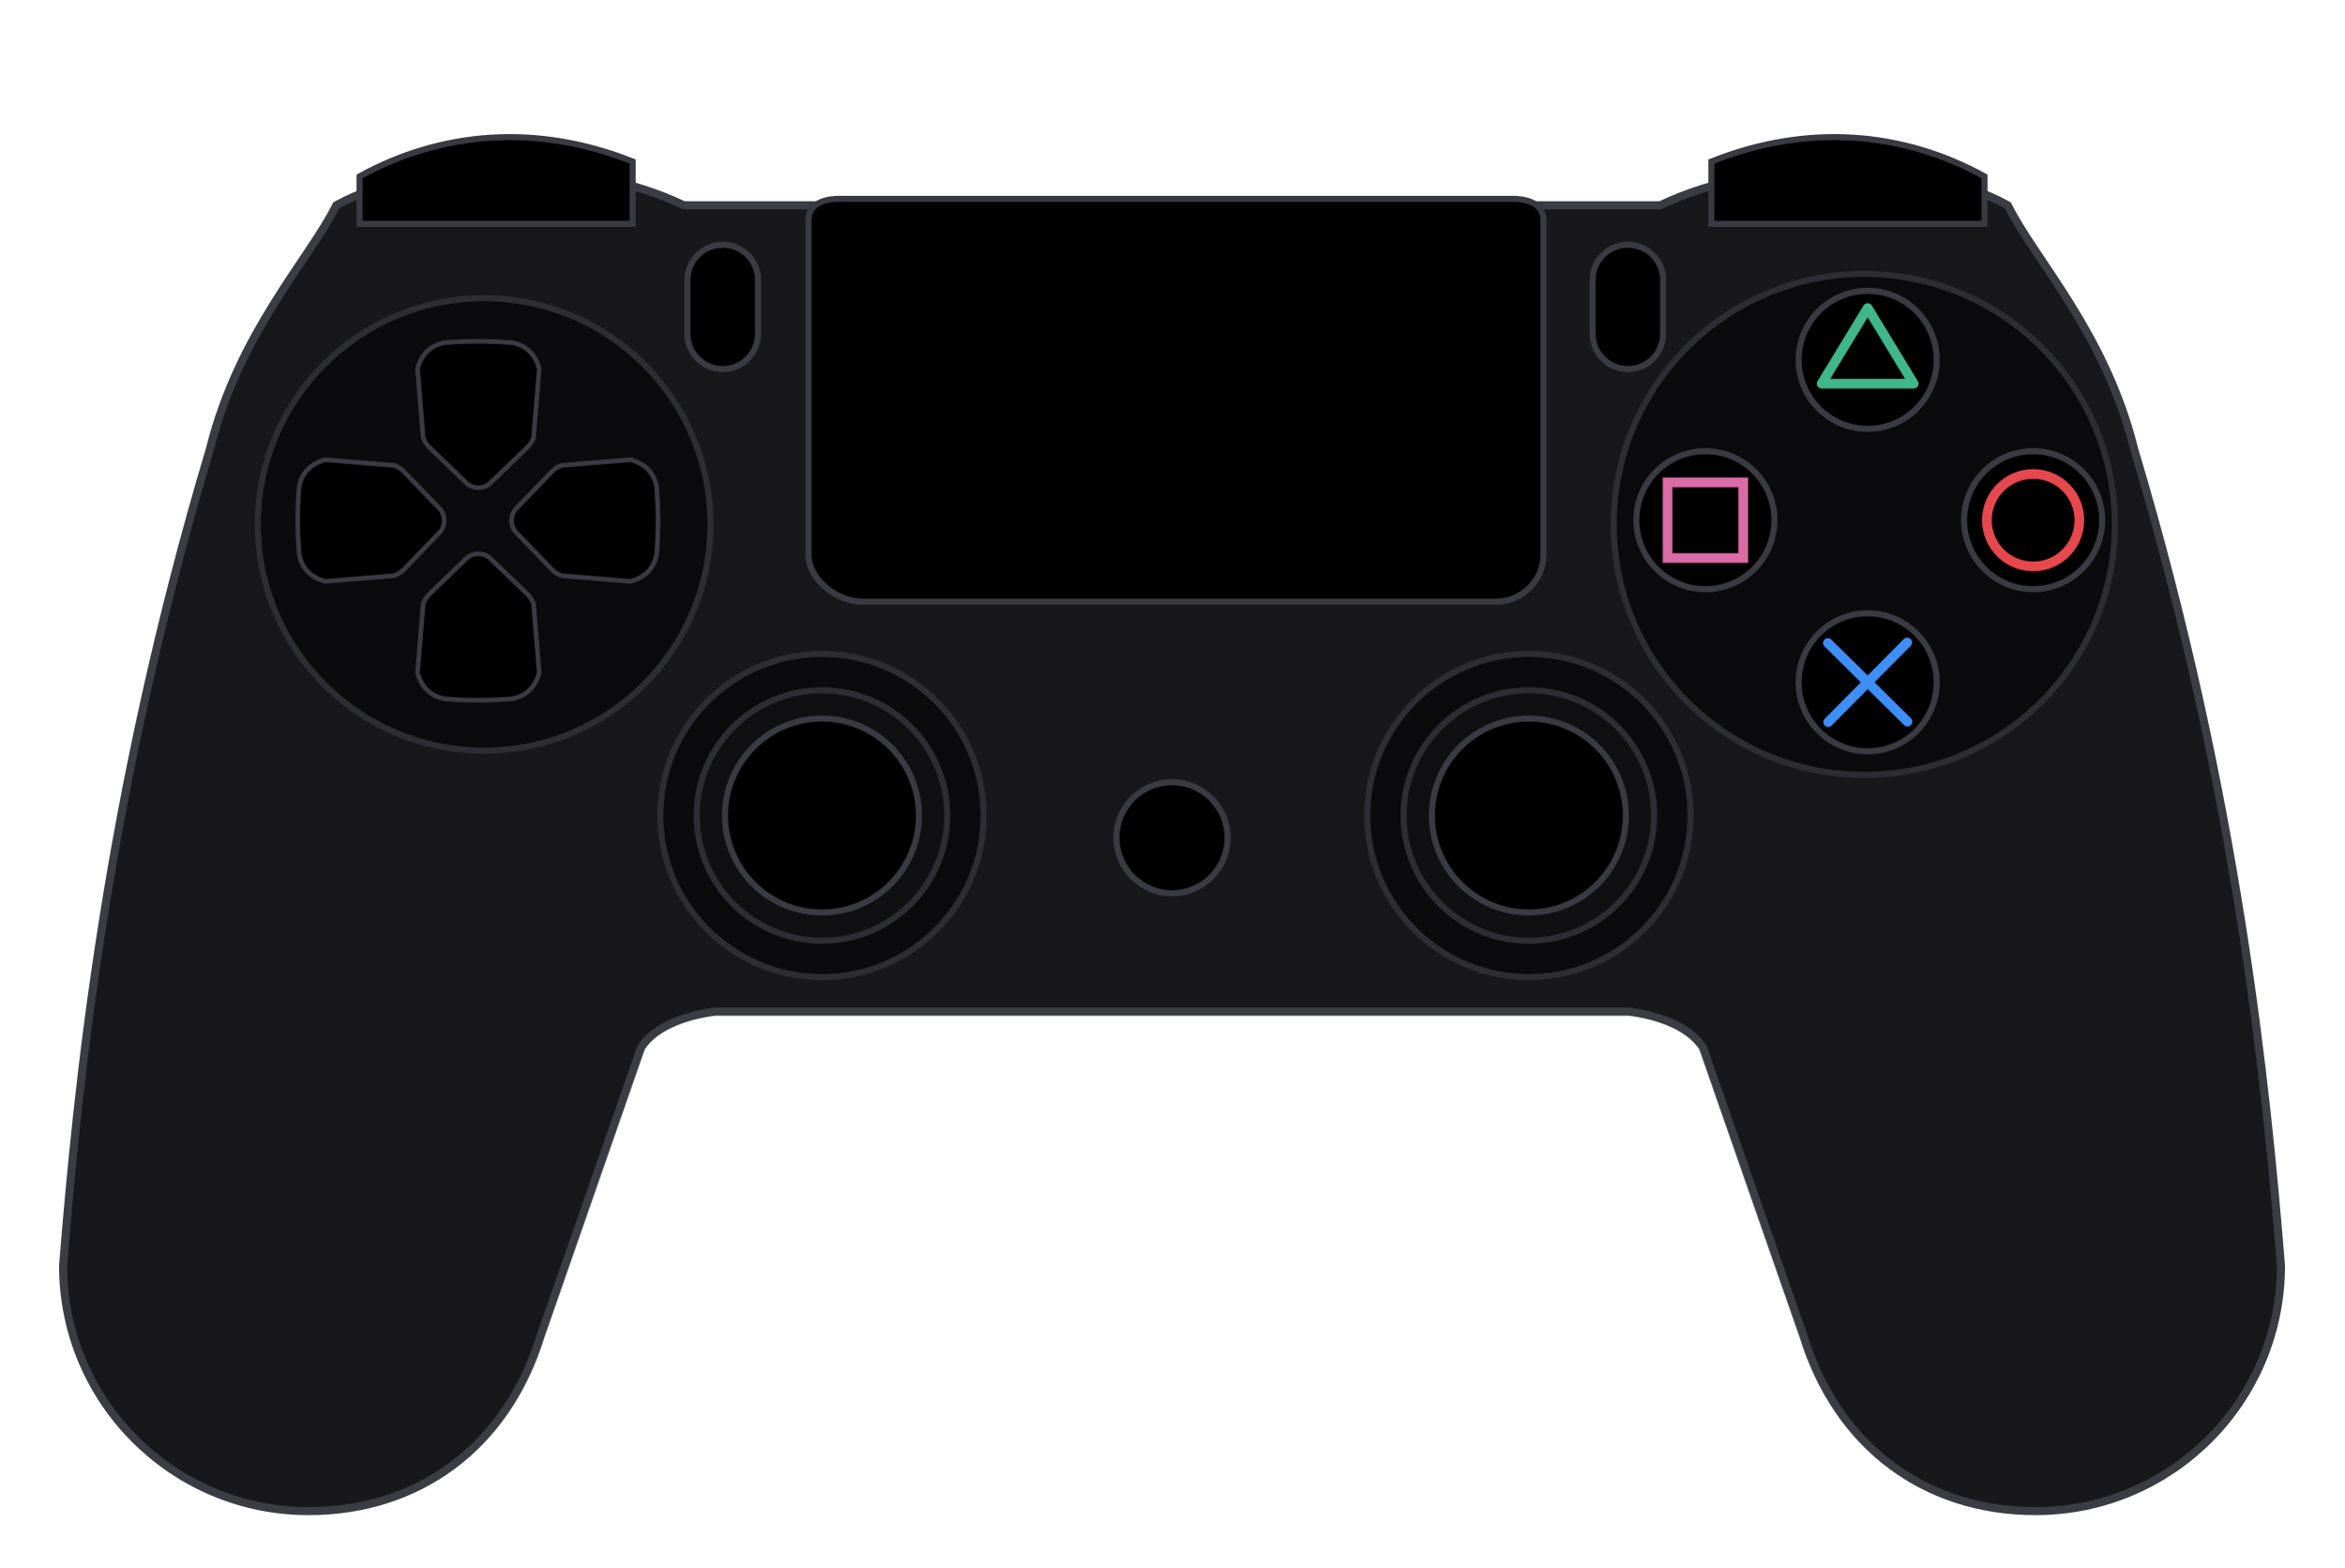
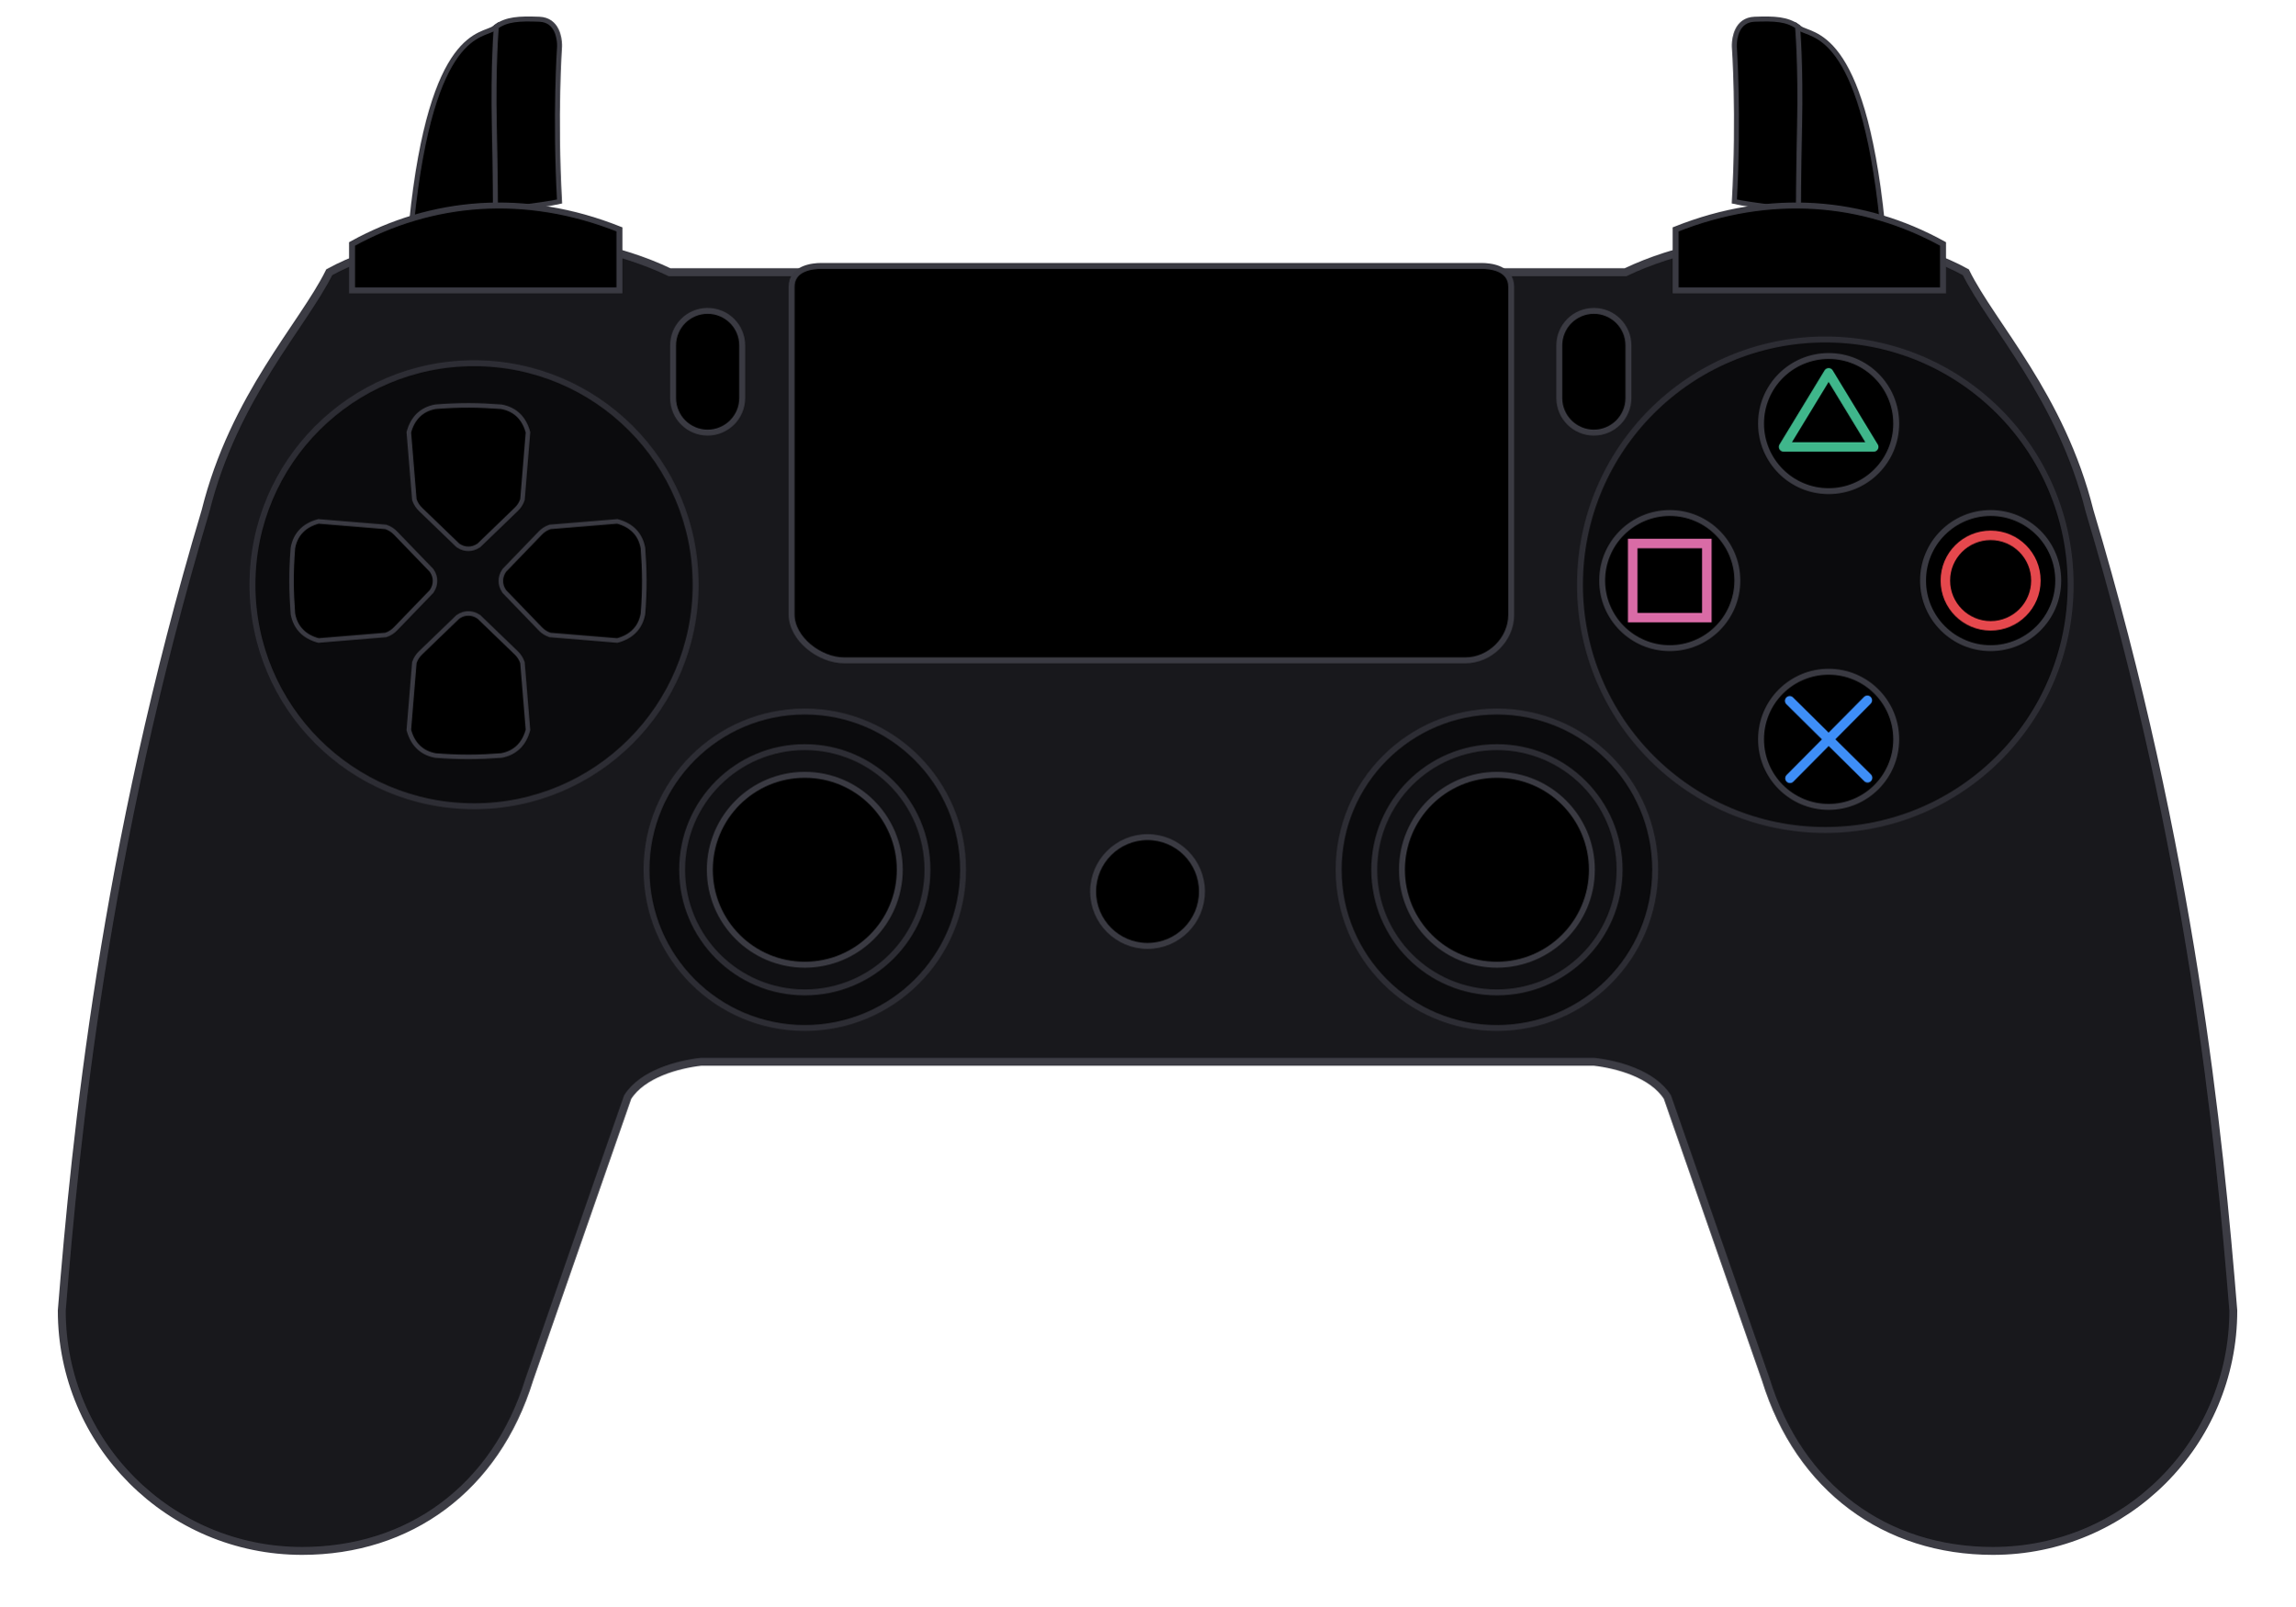
- <svg xmlns="http://www.w3.org/2000/svg" viewBox="10 -4 580 388" width="580" height="388">
+ <svg xmlns="http://www.w3.org/2000/svg" viewBox="10 -22 580 406" width="580" height="406">
+   <defs>
+     <linearGradient id="ltFill" gradientUnits="userSpaceOnUse" x1="0" y1="0" x2="0" y2="122">
+       <stop offset="0" stop-color="#1a1a1a" />
+       <stop offset="{{lt}}" stop-color="#1a1a1a" />
+       <stop offset="{{lt}}" stop-color="{{accent}}" />
+       <stop offset="1" stop-color="{{accent}}" />
+     </linearGradient>
+     <linearGradient id="rtFill" gradientUnits="userSpaceOnUse" x1="0" y1="0" x2="0" y2="122">
+       <stop offset="0" stop-color="#1a1a1a" />
+       <stop offset="{{rt}}" stop-color="#1a1a1a" />
+       <stop offset="{{rt}}" stop-color="{{accent}}" />
+       <stop offset="1" stop-color="{{accent}}" />
+     </linearGradient>
+   </defs>
+   <g stroke="#3c3c44" stroke-width="3">
+     <g id="trigger-right" fill="url(#rtFill)" transform="translate(234.1 -17.2) scale(0.42)">
+       <path d="M549.249 5.475a24.041 24.041 0 0 0-1.212-.9l-2.349 110.179L599 122C586.926 4.982 555.996 10.78 549.249 5.475z" />
+       <path d="M522.191.142C511.359.546 510.119 11.601 510 15.358v1.229s2.899 40.784 0 93.25c9.934 2.293 38.564 5.307 38.564 5.307s.032-20.949.686-50.681c.803-37.564-1.212-59.888-1.212-59.888C541.616.091 534.459-.308 522.191.142z" />
+     </g>
+     <g id="trigger-left" fill="url(#ltFill)" transform="matrix(-0.42 0 0 0.42 365.6 -17.2)">
+       <path d="M549.249 5.475a24.041 24.041 0 0 0-1.212-.9l-2.349 110.179L599 122C586.926 4.982 555.996 10.78 549.249 5.475z" />
+       <path d="M522.191.142C511.359.546 510.119 11.601 510 15.358v1.229s2.899 40.784 0 93.25c9.934 2.293 38.564 5.307 38.564 5.307s.032-20.949.686-50.681c.803-37.564-1.212-59.888-1.212-59.888C541.616.091 534.459-.308 522.191.142z" />
+     </g>
+   </g>
  <path id="case" d="m 135.175,37.685 c -15.555,-0.044 -30.767,2.955 -41.972,9.125 -6.639,13.439 -24.068,31.411 -31.27,60.354 -25.706,85.95 -32.813,158.57 -36.322,202.144 0,33.549 27.188,60.748 60.736,60.748 27.104,0 48.895,-15.784 57.404,-43.322 l 24.856,-71.379 c 3.697,-5.88 12.742,-8.297 18.49,-8.934 l 225.806,0 c 5.748,0.637 14.792,3.055 18.49,8.934 l 24.856,71.379 c 8.509,27.537 30.301,43.322 57.404,43.322 33.549,0 60.736,-27.2 60.736,-60.748 -3.51,-43.574 -10.617,-116.194 -36.322,-202.144 -7.202,-28.943 -24.631,-46.916 -31.27,-60.354 -11.205,-6.171 -26.417,-9.17 -41.972,-9.125 -15.555,0.044 -31.462,3.131 -44.038,9.125 l -241.572,0 c -12.576,-5.994 -28.483,-9.081 -44.038,-9.125 z" style="fill: #18181c; stroke: #3c3c44; stroke-width: 2" />
  <path id="l1" d="M 98.961,39.662 C 119.061,28.566 142.703,26.47 166.532,35.976 l 0,15.425 -67.57,0 z" style="fill: {{l1}}; stroke: #3a3a42; stroke-width: 1.5" />
  <path id="r1" d="M 501.039,39.662 C 480.939,28.566 457.297,26.47 433.468,35.976 l 0,15.425 67.57,0 z" style="fill: {{r1}}; stroke: #3a3a42; stroke-width: 1.5" />
  <path id="touchpad" d="m 217.495,45.222 c -1.967,0 -7.441,0.446 -7.441,5.291 l 0,16.28 0,66.525 c 0,6.164 7.079,11.603 13.244,11.603 l 157.055,0 c 6.164,0 11.552,-5.297 11.552,-11.461 l 0,-66.666 0,-16.28 c 0,-4.846 -5.475,-5.291 -7.441,-5.291 l -17.2,0 -132.569,0 z" style="fill: {{touchpad}}; stroke: #3a3a42; stroke-width: 1.5" />
  <g id="dpad-container">
    <path d="M 73.79,125.81 a 56,56 0 1 0 112,0 a 56,56 0 1 0 -112,0 z" style="fill: #0b0b0d; stroke: #2d2d34; stroke-width: 1.5" />
    <g transform="matrix(0.3822159,0,0,0.3822159,159.5177,4.27737)">
      <path id="down" d="m -81.526,336.982 c -2.003,0 -4.186,0.41 -6.906,2.219 l -24.563,23.688 c -1.962,1.866 -3.322,3.898 -4.25,6.594 l -3.656,44.5 c 2.434,9.12 8.193,15.228 17.594,16.938 16.374,1.294 28.95,1.09 43.563,0 9.401,-1.71 15.191,-7.818 17.625,-16.938 l -3.656,-44.5 c -0.928,-2.695 -2.288,-4.727 -4.25,-6.594 l -24.562,-23.688 c -2.721,-1.809 -4.935,-2.219 -6.938,-2.219 z" style="fill: {{down}}; stroke: #3a3a42; stroke-width: 3" />
      <path id="up" d="m -81.526,294.182 c -2.003,0 -4.186,-0.41 -6.906,-2.219 l -24.563,-23.688 c -1.962,-1.866 -3.322,-3.898 -4.25,-6.594 l -3.656,-44.5 c 2.434,-9.12 8.193,-15.228 17.594,-16.938 16.374,-1.294 28.95,-1.09 43.563,0 9.401,1.71 15.191,7.818 17.625,16.938 l -3.656,44.5 c -0.928,2.695 -2.288,4.727 -4.25,6.594 l -24.562,23.688 c -2.721,1.809 -4.935,2.219 -6.938,2.219 z" style="fill: {{up}}; stroke: #3a3a42; stroke-width: 3" />
      <path id="right" d="m -60.043,315.472 c 0,2.003 0.41,4.186 2.219,6.906 l 23.688,24.562 c 1.866,1.962 3.898,3.322 6.594,4.25 l 44.5,3.656 c 9.12,-2.434 15.228,-8.193 16.938,-17.594 1.294,-16.374 1.09,-28.95 0,-43.562 -1.71,-9.401 -7.818,-15.191 -16.938,-17.625 l -44.5,3.656 c -2.695,0.928 -4.727,2.288 -6.594,4.25 l -23.688,24.562 c -1.809,2.721 -2.219,4.935 -2.219,6.938 z" style="fill: {{right}}; stroke: #3a3a42; stroke-width: 3" />
      <path id="left" d="m -103.601,315.44 c 0,-2.003 -0.41,-4.186 -2.219,-6.906 l -23.688,-24.562 c -1.866,-1.962 -3.898,-3.322 -6.594,-4.25 l -44.5,-3.656 c -9.12,2.434 -15.228,8.193 -16.938,17.594 -1.294,16.374 -1.09,28.95 0,43.562 1.71,9.401 7.818,15.191 16.938,17.625 l 44.5,-3.656 c 2.695,-0.928 4.727,-2.288 6.594,-4.25 l 23.688,-24.562 c 1.809,-2.721 2.219,-4.935 2.219,-6.938 z" style="fill: {{left}}; stroke: #3a3a42; stroke-width: 3" />
    </g>
  </g>
  <g id="action-container">
    <path d="M 409.29,125.81 a 62,62 0 1 0 124,0 a 62,62 0 1 0 -124,0 z" style="fill: #0b0b0d; stroke: #2d2d34; stroke-width: 1.5" />
    <path id="triangle" d="M 455.05,85.07 a 17.08,17.08 0 1 0 34.16,0 a 17.08,17.08 0 1 0 -34.16,0 z" style="fill: {{triangle}}; stroke: #3a3a42; stroke-width: 1.5" />
    <path id="cross" d="M 455.05,164.89 a 17.08,17.08 0 1 0 34.16,0 a 17.08,17.08 0 1 0 -34.16,0 z" style="fill: {{cross}}; stroke: #3a3a42; stroke-width: 1.5" />
    <path id="square" d="M 414.9,124.76 a 17.08,17.08 0 1 0 34.16,0 a 17.08,17.08 0 1 0 -34.16,0 z" style="fill: {{square}}; stroke: #3a3a42; stroke-width: 1.5" />
    <path id="circle" d="M 495.99,124.76 a 17.08,17.08 0 1 0 34.16,0 a 17.08,17.08 0 1 0 -34.16,0 z" style="fill: {{circle}}; stroke: #3a3a42; stroke-width: 1.5" />
    <path d="m 462.29,155.16 19.68,19.46 M 481.91,155.03 462.36,174.75" style="fill: none; stroke: #3e8ef7; stroke-width: 2.4; stroke-linecap: round" />
    <path d="M 501.63,124.76 a 11.44,11.44 0 1 0 22.88,0 a 11.44,11.44 0 1 0 -22.88,0 z" style="fill: none; stroke: #e5484d; stroke-width: 2.4" />
    <rect x="422.62" y="115.4" width="18.73" height="18.73" style="fill: none; stroke: #d96ba6; stroke-width: 2.4" />
    <path d="m 472.13,72.24 11.39,18.73 -22.78,0 z" style="fill: none; stroke: #3fb68b; stroke-width: 2.4; stroke-linejoin: round" />
  </g>
  <g id="share-options">
    <path id="share" d="m 188.826,56.581 c -4.824,0 -8.731,3.907 -8.731,8.731 l 0,13.306 c 0,4.824 3.907,8.731 8.731,8.731 4.824,0 8.731,-3.907 8.731,-8.731 l 0,-13.306 c 0,-4.824 -3.907,-8.731 -8.731,-8.731 z" style="fill: {{share}}; stroke: #3a3a42; stroke-width: 1.5" />
    <path id="options" d="m 412.797,56.581 c -4.824,0 -8.731,3.907 -8.731,8.731 l 0,13.306 c 0,4.824 3.907,8.731 8.731,8.731 4.824,0 8.731,-3.907 8.731,-8.731 l 0,-13.306 c 0,-4.824 -3.907,-8.731 -8.731,-8.731 z" style="fill: {{options}}; stroke: #3a3a42; stroke-width: 1.5" />
  </g>
  <path d="M 173.38,197.87 a 40,40 0 1 0 80,0 a 40,40 0 1 0 -80,0 z" style="fill: #0b0b0d; stroke: #2d2d34; stroke-width: 1.5" />
  <path d="M 348.3,197.87 a 40,40 0 1 0 80,0 a 40,40 0 1 0 -80,0 z" style="fill: #0b0b0d; stroke: #2d2d34; stroke-width: 1.5" />
  <g id="lstick" transform="{{lstick}}">
    <path d="M 182.38,197.87 a 31,31 0 1 0 62,0 a 31,31 0 1 0 -62,0 z" style="fill: #101013; stroke: #2d2d34; stroke-width: 1.5" />
    <path id="l3" d="M 189.38,197.87 a 24,24 0 1 0 48,0 a 24,24 0 1 0 -48,0 z" style="fill: {{l3}}; stroke: #3a3a42; stroke-width: 1.5" />
  </g>
  <g id="rstick" transform="{{rstick}}">
    <path d="M 357.3,197.87 a 31,31 0 1 0 62,0 a 31,31 0 1 0 -62,0 z" style="fill: #101013; stroke: #2d2d34; stroke-width: 1.5" />
    <path id="r3" d="M 364.3,197.87 a 24,24 0 1 0 48,0 a 24,24 0 1 0 -48,0 z" style="fill: {{r3}}; stroke: #3a3a42; stroke-width: 1.5" />
  </g>
  <path id="ps" d="M 286.25,203.37 a 13.75,13.75 0 1 0 27.5,0 a 13.75,13.75 0 1 0 -27.5,0 z" style="fill: {{ps}}; stroke: #3a3a42; stroke-width: 1.5" />
</svg>
